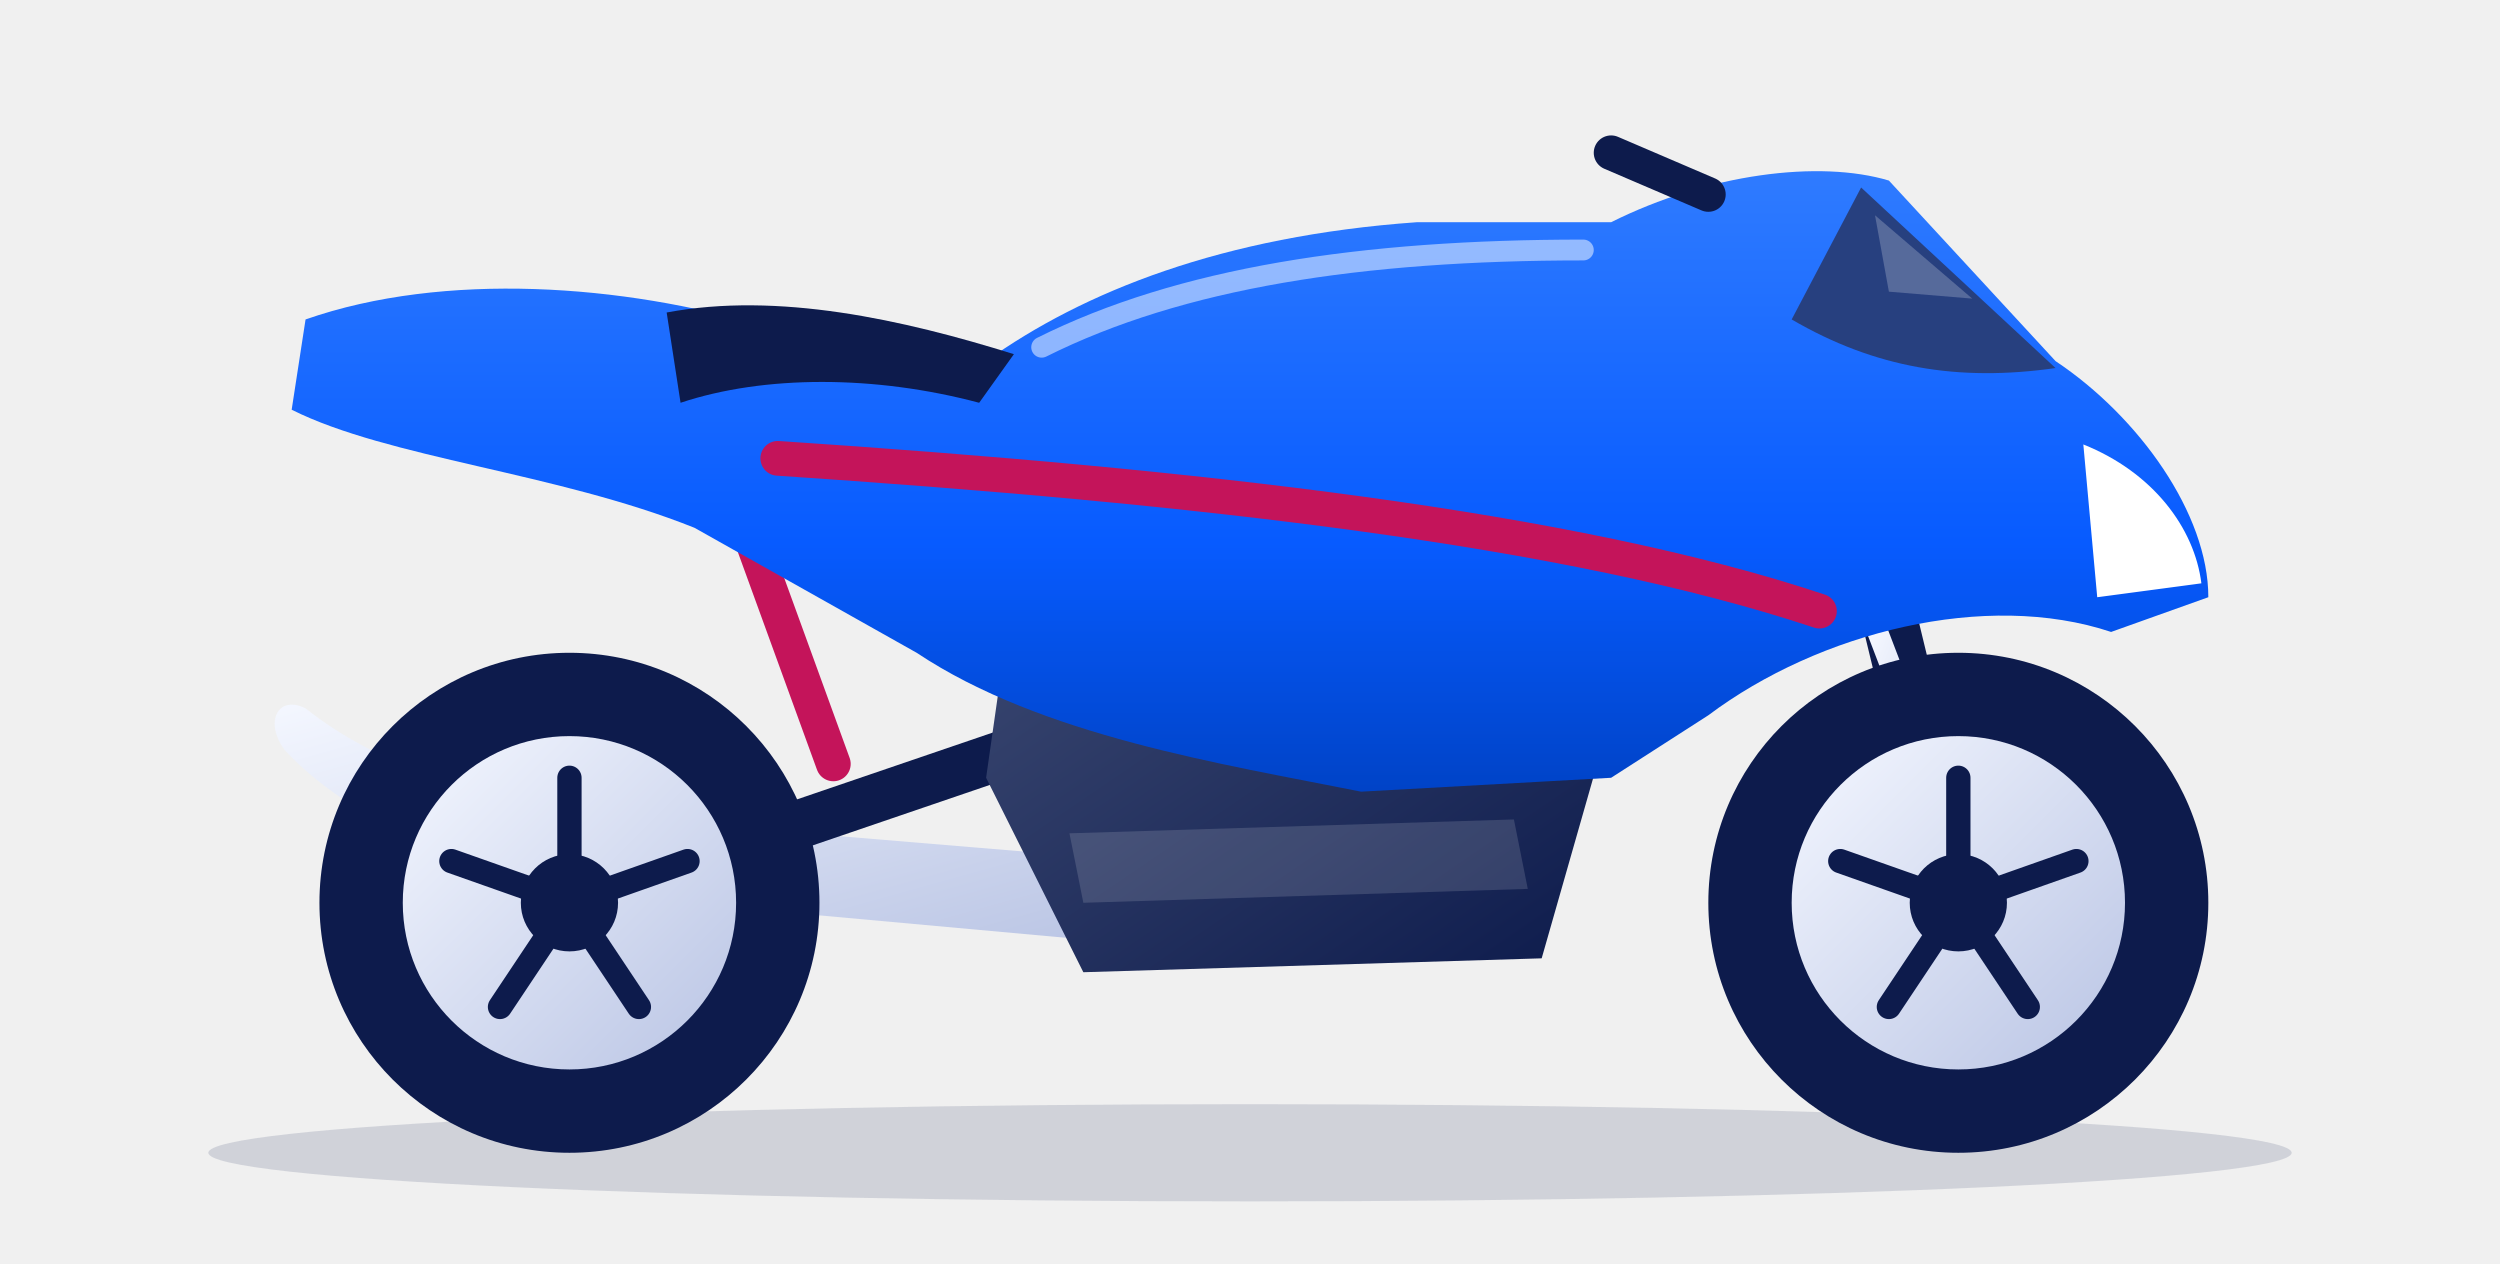
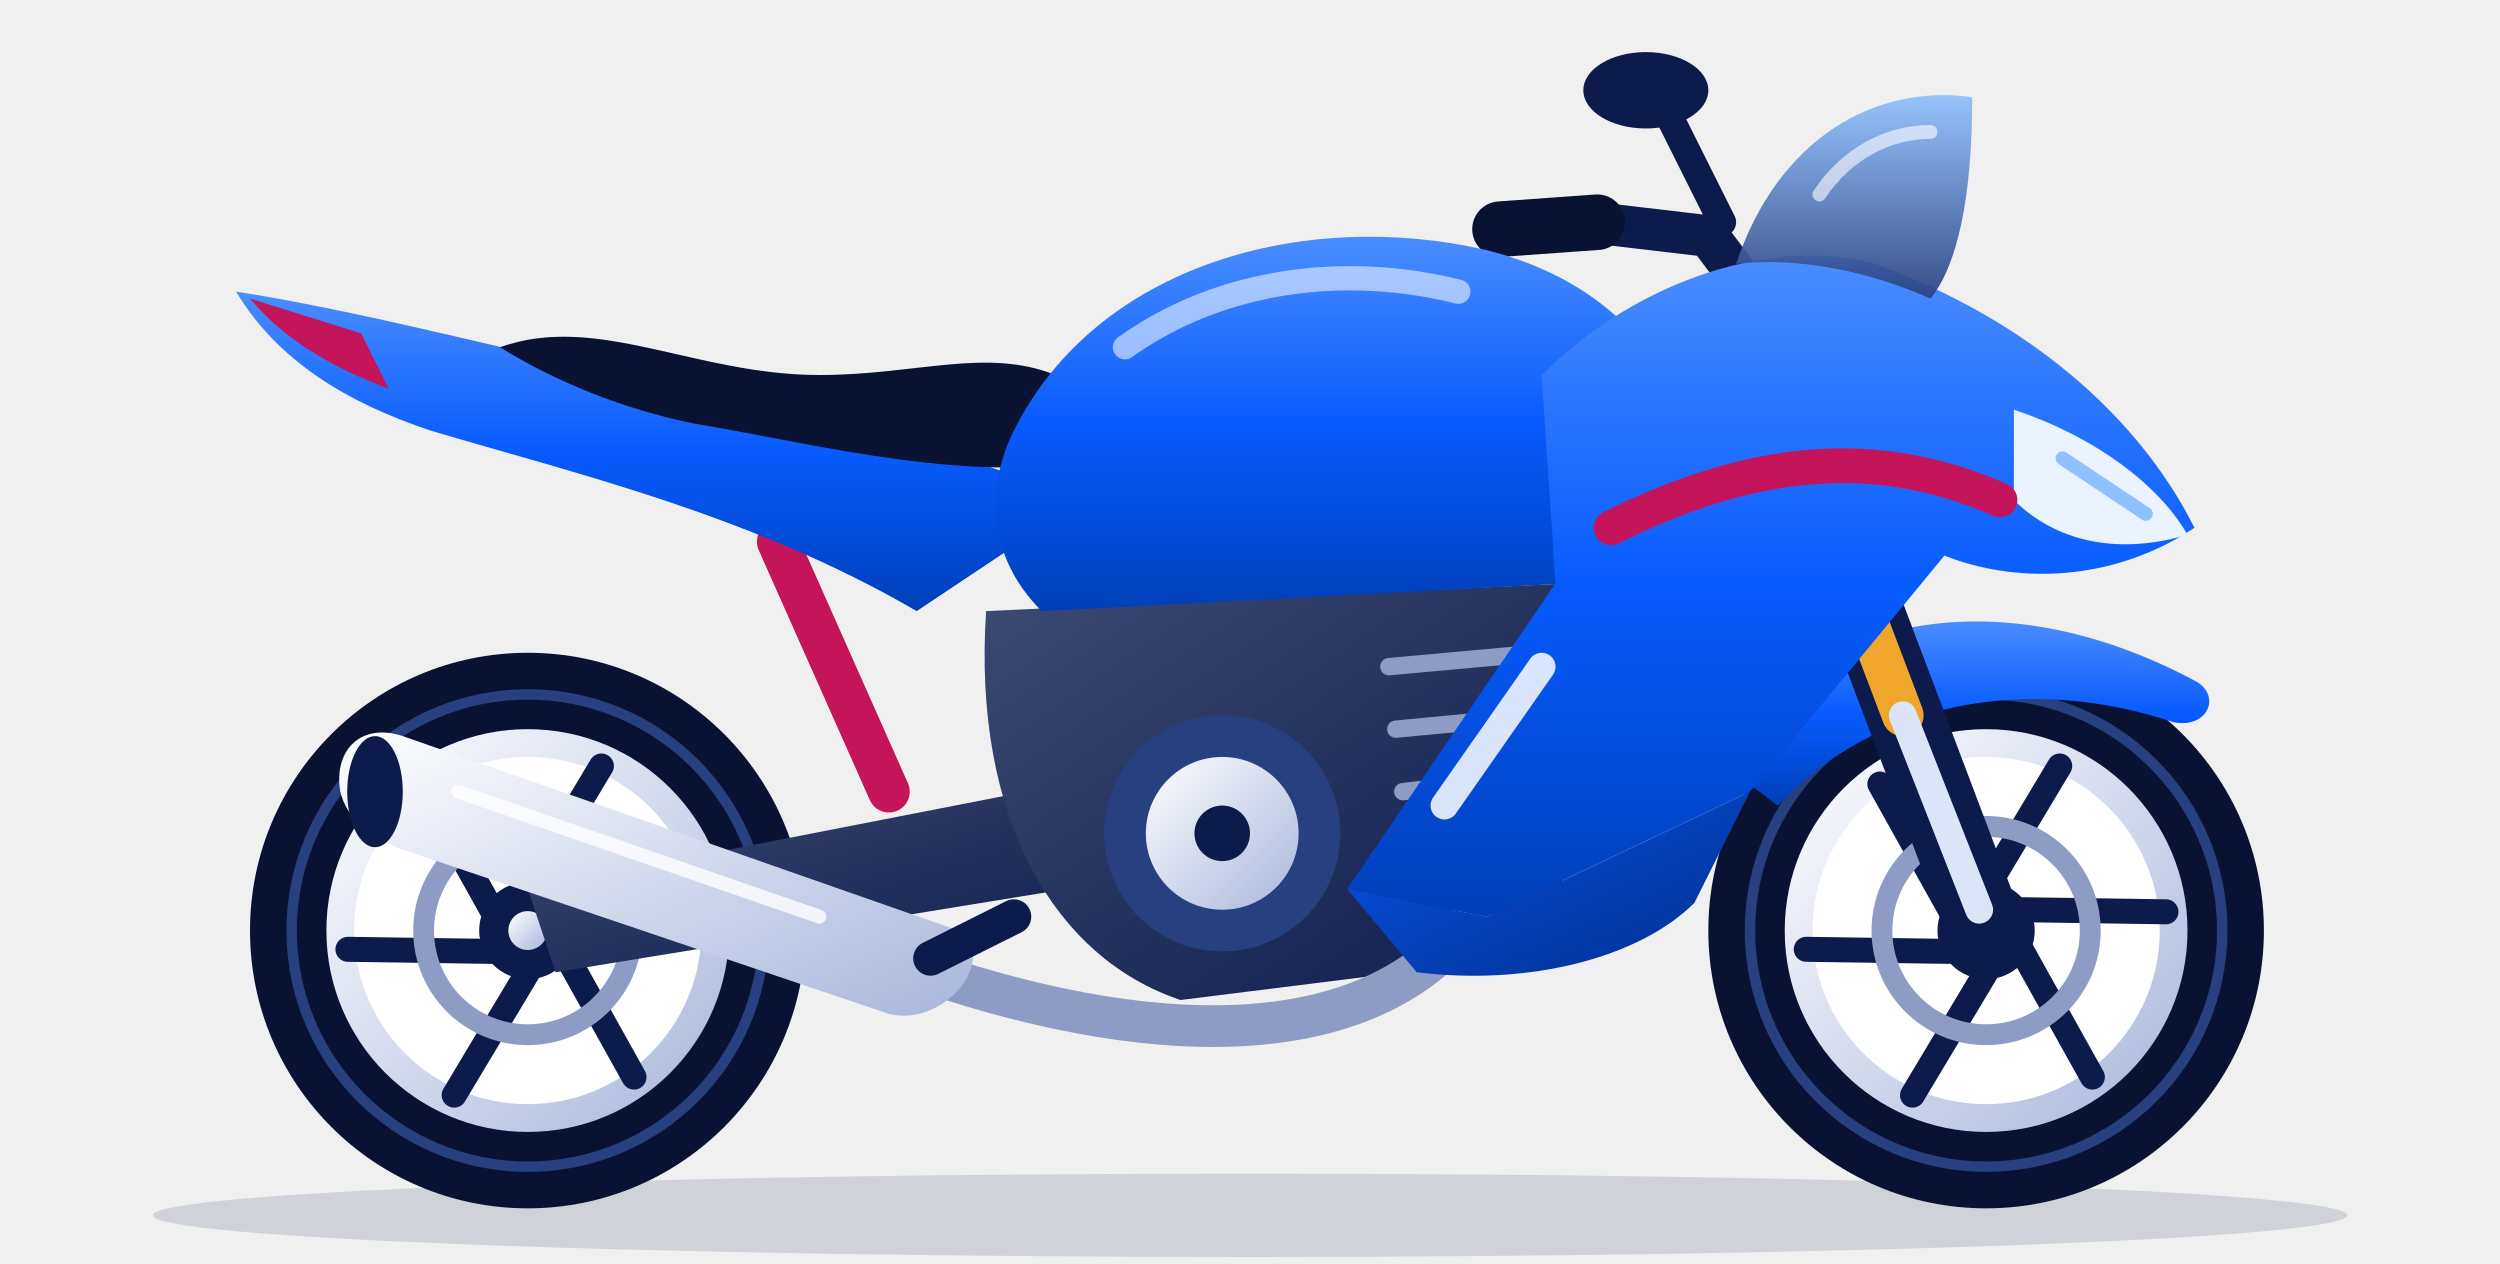
- <svg xmlns="http://www.w3.org/2000/svg" viewBox="0 66 360 182" width="360" height="182">
+ <svg xmlns="http://www.w3.org/2000/svg" viewBox="0 58 360 182" width="360" height="182">
  <defs>
    <linearGradient id="fair" x1="0" y1="0" x2="0" y2="1">
-       <stop offset="0" stop-color="#2F7BFF" />
-       <stop offset="0.6" stop-color="#075BFF" />
-       <stop offset="1" stop-color="#0043C7" />
+       <stop offset="0" stop-color="#4A8DFF" />
+       <stop offset="0.5" stop-color="#075BFF" />
+       <stop offset="1" stop-color="#003FB8" />
    </linearGradient>
    <linearGradient id="deep" x1="0" y1="0" x2="1" y2="1">
      <stop offset="0" stop-color="#0A52E6" />
-       <stop offset="1" stop-color="#0035A0" />
+       <stop offset="1" stop-color="#00308F" />
+     </linearGradient>
+     <linearGradient id="screen" x1="0" y1="0" x2="0" y2="1">
+       <stop offset="0" stop-color="#8FC0FF" />
+       <stop offset="1" stop-color="#27407F" />
    </linearGradient>
    <linearGradient id="metal" x1="0" y1="0" x2="1" y2="1">
-       <stop offset="0" stop-color="#F4F7FF" />
-       <stop offset="1" stop-color="#B9C4E4" />
+       <stop offset="0" stop-color="#FFFFFF" />
+       <stop offset="1" stop-color="#A9B6DC" />
    </linearGradient>
    <linearGradient id="engine" x1="0" y1="0" x2="1" y2="1">
      <stop offset="0" stop-color="#3D4A73" />
      <stop offset="1" stop-color="#0D1B4C" />
    </linearGradient>
  </defs>
-   <ellipse cx="180" cy="232" rx="150" ry="7" fill="#0D1B4C" fill-opacity="0.14" />
-   <path fill="url(#metal)" d="M164 190 L92 184 C70 182 54 176 44 168 C40 166 38 170 41 174 C52 186 74 194 98 196 L164 202 Z" />
-   <path fill="none" stroke="#0D1B4C" stroke-width="7" stroke-linecap="round" d="M82 196 L164 168" />
-   <path fill="none" stroke="#0D1B4C" stroke-width="8" stroke-linecap="round" d="M266 130 L282 196" />
-   <path fill="none" stroke="url(#metal)" stroke-width="3" stroke-linecap="round" d="M270 156 L283 190" />
-   <path fill="url(#engine)" d="M146 150 L222 146 L230 176 L222 204 L156 206 L142 178 Z" />
-   <path fill="#FFFFFF" fill-opacity="0.14" d="M154 186 L218 184 L220 194 L156 196 Z" />
-   <path fill="none" stroke="#C4145A" stroke-width="5" stroke-linecap="round" d="M104 132 L120 176" />
-   <path fill="url(#fair)" d="M44 112 C64 105 90 107 110 113 L142 118 C156 108 176 100 204 98 L232 98 C246 91 262 89 272 92 L296 118 C308 126 318 140 318 152 L304 157 C286 151 262 157 246 169 L232 178 L196 180 C176 176 150 172 132 160 L100 142 C80 134 56 132 42 125 Z" />
-   <path fill="#0D1B4C" d="M96 111 C112 108 130 112 146 117 L141 124 C126 120 110 120 98 124 Z" />
-   <path fill="#27407F" d="M268 93 L296 119 C282 121 270 119 258 112 Z" />
-   <path fill="#FFFFFF" fill-opacity="0.22" d="M270 97 L284 109 L272 108 Z" />
-   <path fill="#FFFFFF" d="M300 130 C310 134 316 142 317 150 L302 152 Z" />
-   <path fill="none" stroke="#FFFFFF" stroke-opacity="0.5" stroke-width="3" stroke-linecap="round" d="M150 116 C170 106 196 102 228 102" />
-   <path fill="none" stroke="#C4145A" stroke-width="5" stroke-linecap="round" d="M112 132 C172 136 226 142 262 154" />
-   <path fill="none" stroke="#0D1B4C" stroke-width="5" stroke-linecap="round" d="M246 94 L232 88" />
-   <g>
-     <circle cx="82" cy="196" r="36" fill="#0D1B4C" />
-     <circle cx="82" cy="196" r="24" fill="url(#metal)" />
-     <circle cx="82" cy="196" r="7" fill="#0D1B4C" />
-     <path stroke="#0D1B4C" stroke-width="3.5" stroke-linecap="round" d="M82 196 L82 178 M82 196 L99 190 M82 196 L92 211 M82 196 L72 211 M82 196 L65 190" />
-   </g>
-   <g>
-     <circle cx="282" cy="196" r="36" fill="#0D1B4C" />
-     <circle cx="282" cy="196" r="24" fill="url(#metal)" />
-     <circle cx="282" cy="196" r="7" fill="#0D1B4C" />
-     <path stroke="#0D1B4C" stroke-width="3.5" stroke-linecap="round" d="M282 196 L282 178 M282 196 L299 190 M282 196 L292 211 M282 196 L272 211 M282 196 L265 190" />
-   </g>
+   <ellipse cx="180" cy="233" rx="158" ry="6" fill="#0D1B4C" fill-opacity="0.14" />
+   <circle cx="76" cy="192" r="40" fill="#0A1233" />
+   <circle cx="76" cy="192" r="34" fill="none" stroke="#27407F" stroke-width="1.5" />
+   <circle cx="76" cy="192" r="29" fill="url(#metal)" />
+   <circle cx="76" cy="192" r="25" fill="#FFFFFF" />
+   <path fill="none" stroke="#0D1B4C" stroke-width="3.6" stroke-linecap="round" d="M76.0 186.0 L86.6 168.3 M81.2 189.0 L101.9 189.3 M81.2 195.0 L91.3 213.1 M76.0 198.0 L65.4 215.7 M70.8 195.0 L50.1 194.7 M70.8 189.0 L60.7 170.9" />
+   <circle cx="76" cy="192" r="15" fill="none" stroke="#8E9BC4" stroke-width="3" />
+   <circle cx="76" cy="192" r="7" fill="#0D1B4C" />
+   <circle cx="76" cy="192" r="2.8" fill="url(#metal)" />
+   <circle cx="286" cy="192" r="40" fill="#0A1233" />
+   <circle cx="286" cy="192" r="34" fill="none" stroke="#27407F" stroke-width="1.5" />
+   <circle cx="286" cy="192" r="29" fill="url(#metal)" />
+   <circle cx="286" cy="192" r="25" fill="#FFFFFF" />
+   <path fill="none" stroke="#0D1B4C" stroke-width="3.6" stroke-linecap="round" d="M286.0 186.0 L296.6 168.3 M291.2 189.0 L311.9 189.3 M291.2 195.0 L301.3 213.1 M286.0 198.0 L275.4 215.7 M280.8 195.0 L260.1 194.7 M280.8 189.0 L270.7 170.9" />
+   <circle cx="286" cy="192" r="15" fill="none" stroke="#8E9BC4" stroke-width="3" />
+   <circle cx="286" cy="192" r="7" fill="#0D1B4C" />
+   <circle cx="286" cy="192" r="2.8" fill="url(#metal)" />
+   <path fill="url(#fair)" d="M248 168 C258 148 286 140 316 156 C320 158 318 163 313 162 C292 155 270 159 256 174 Z" />
+   <path fill="url(#engine)" d="M76 186 L158 170 L166 184 L80 198 Z" />
+   <path fill="none" stroke="#0D1B4C" stroke-width="11" stroke-linecap="round" d="M258 118 L286 192" />
+   <path fill="none" stroke="#F0A52D" stroke-width="6" stroke-linecap="round" d="M263 132 L274 161" />
+   <path fill="none" stroke="#DCE4F8" stroke-width="4" stroke-linecap="round" d="M274 161 L285 189" />
+   <path fill="none" stroke="#0D1B4C" stroke-width="6" stroke-linecap="round" d="M258 108 L246 92 L229 90" />
+   <path fill="none" stroke="#0A1233" stroke-width="8" stroke-linecap="round" d="M230 90 L216 91" />
+   <path fill="url(#engine)" d="M142 146 L226 142 C234 156 232 178 218 196 L170 202 C152 196 140 176 142 146 Z" />
+   <circle cx="176" cy="178" r="17" fill="#27407F" />
+   <circle cx="176" cy="178" r="11" fill="url(#metal)" />
+   <circle cx="176" cy="178" r="4" fill="#0D1B4C" />
+   <path fill="none" stroke="#8E9BC4" stroke-width="2.5" stroke-linecap="round" d="M200 154 L222 152 M201 163 L222 161 M202 172 L219 170" />
+   <path fill="none" stroke="#8E9BC4" stroke-width="6" stroke-linecap="round" d="M212 190 C196 212 160 208 128 196" />
+   <path fill="url(#metal)" d="M138 192 L58 164 C52 162 48 166 49 172 C50 176 53 178 57 180 L128 204 C136 206 144 196 138 192 Z" />
+   <path fill="none" stroke="#FFFFFF" stroke-width="2" stroke-linecap="round" stroke-opacity="0.8" d="M66 172 L118 190" />
+   <ellipse cx="54" cy="172" rx="4" ry="8" fill="#0D1B4C" />
+   <path fill="none" stroke="#C4145A" stroke-width="6" stroke-linecap="round" d="M112 136 L128 172" />
+   <path fill="none" stroke="#0D1B4C" stroke-width="5" stroke-linecap="round" d="M146 190 L134 196" />
+   <path fill="url(#fair)" d="M34 100 C60 104 92 114 122 118 L156 130 L132 146 C108 132 82 126 62 120 C50 116 40 110 34 100 Z" />
+   <path fill="#C4145A" d="M36 101 L52 106 L56 114 C48 111 41 107 36 101 Z" />
+   <path fill="#0A1233" d="M72 108 C86 103 100 112 118 112 C132 112 142 108 152 112 L160 124 C140 128 118 122 100 119 C90 117 80 113 72 108 Z" />
+   <path fill="url(#fair)" d="M146 120 C158 96 188 88 214 94 C230 98 240 108 244 122 L226 142 L150 146 C142 138 142 128 146 120 Z" />
+   <path fill="none" stroke="#FFFFFF" stroke-width="3.5" stroke-linecap="round" stroke-opacity="0.55" d="M162 108 C176 98 194 96 210 100" />
+   <path fill="url(#fair)" d="M222 112 C236 98 256 92 270 96 C292 104 308 118 316 134 C304 142 290 142 280 138 L252 172 L214 190 L194 186 L224 142 Z" />
+   <path fill="url(#deep)" d="M214 190 L252 172 L244 188 C236 196 220 200 204 198 L194 186 Z" />
+   <path fill="url(#screen)" fill-opacity="0.92" d="M250 96 C256 78 270 70 284 72 C284 86 282 96 278 101 C269 97 259 95 250 96 Z" />
+   <path fill="none" stroke="#FFFFFF" stroke-width="2" stroke-linecap="round" stroke-opacity="0.6" d="M262 86 C266 80 272 77 278 77" />
+   <path fill="#EAF3FF" d="M290 117 C302 121 311 128 315 135 C305 138 296 136 290 130 Z" />
+   <path fill="none" stroke="#8FC0FF" stroke-width="2" stroke-linecap="round" d="M297 124 L309 132" />
+   <path fill="none" stroke="#C4145A" stroke-width="5" stroke-linecap="round" d="M232 134 C252 124 270 122 288 130" />
+   <path fill="none" stroke="#FFFFFF" stroke-width="4" stroke-linecap="round" stroke-opacity="0.85" d="M222 154 L208 174" />
+   <path fill="none" stroke="#0D1B4C" stroke-width="4" stroke-linecap="round" d="M248 90 L240 74" />
+   <ellipse cx="237" cy="71" rx="9" ry="5.5" fill="#0D1B4C" />
</svg>
